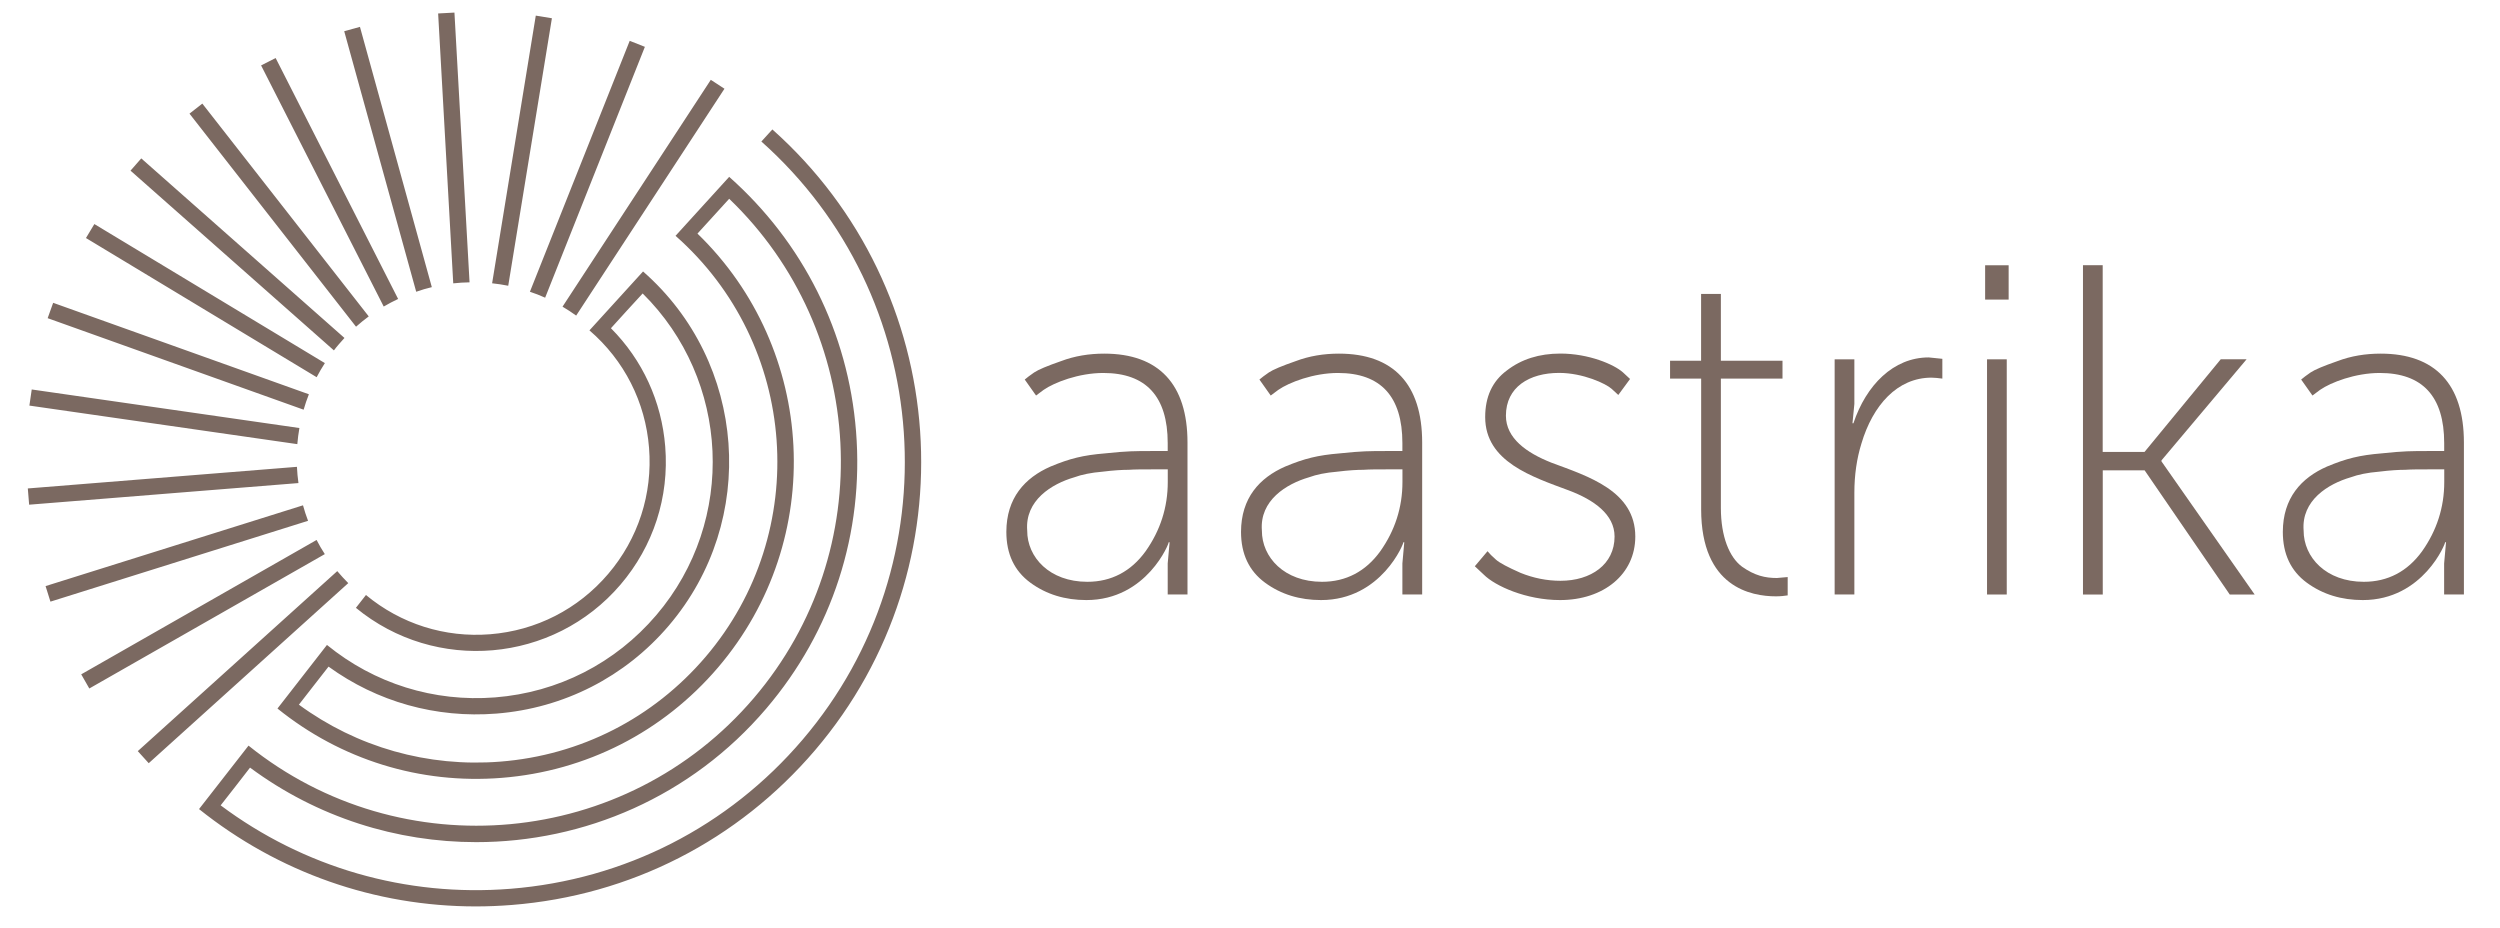
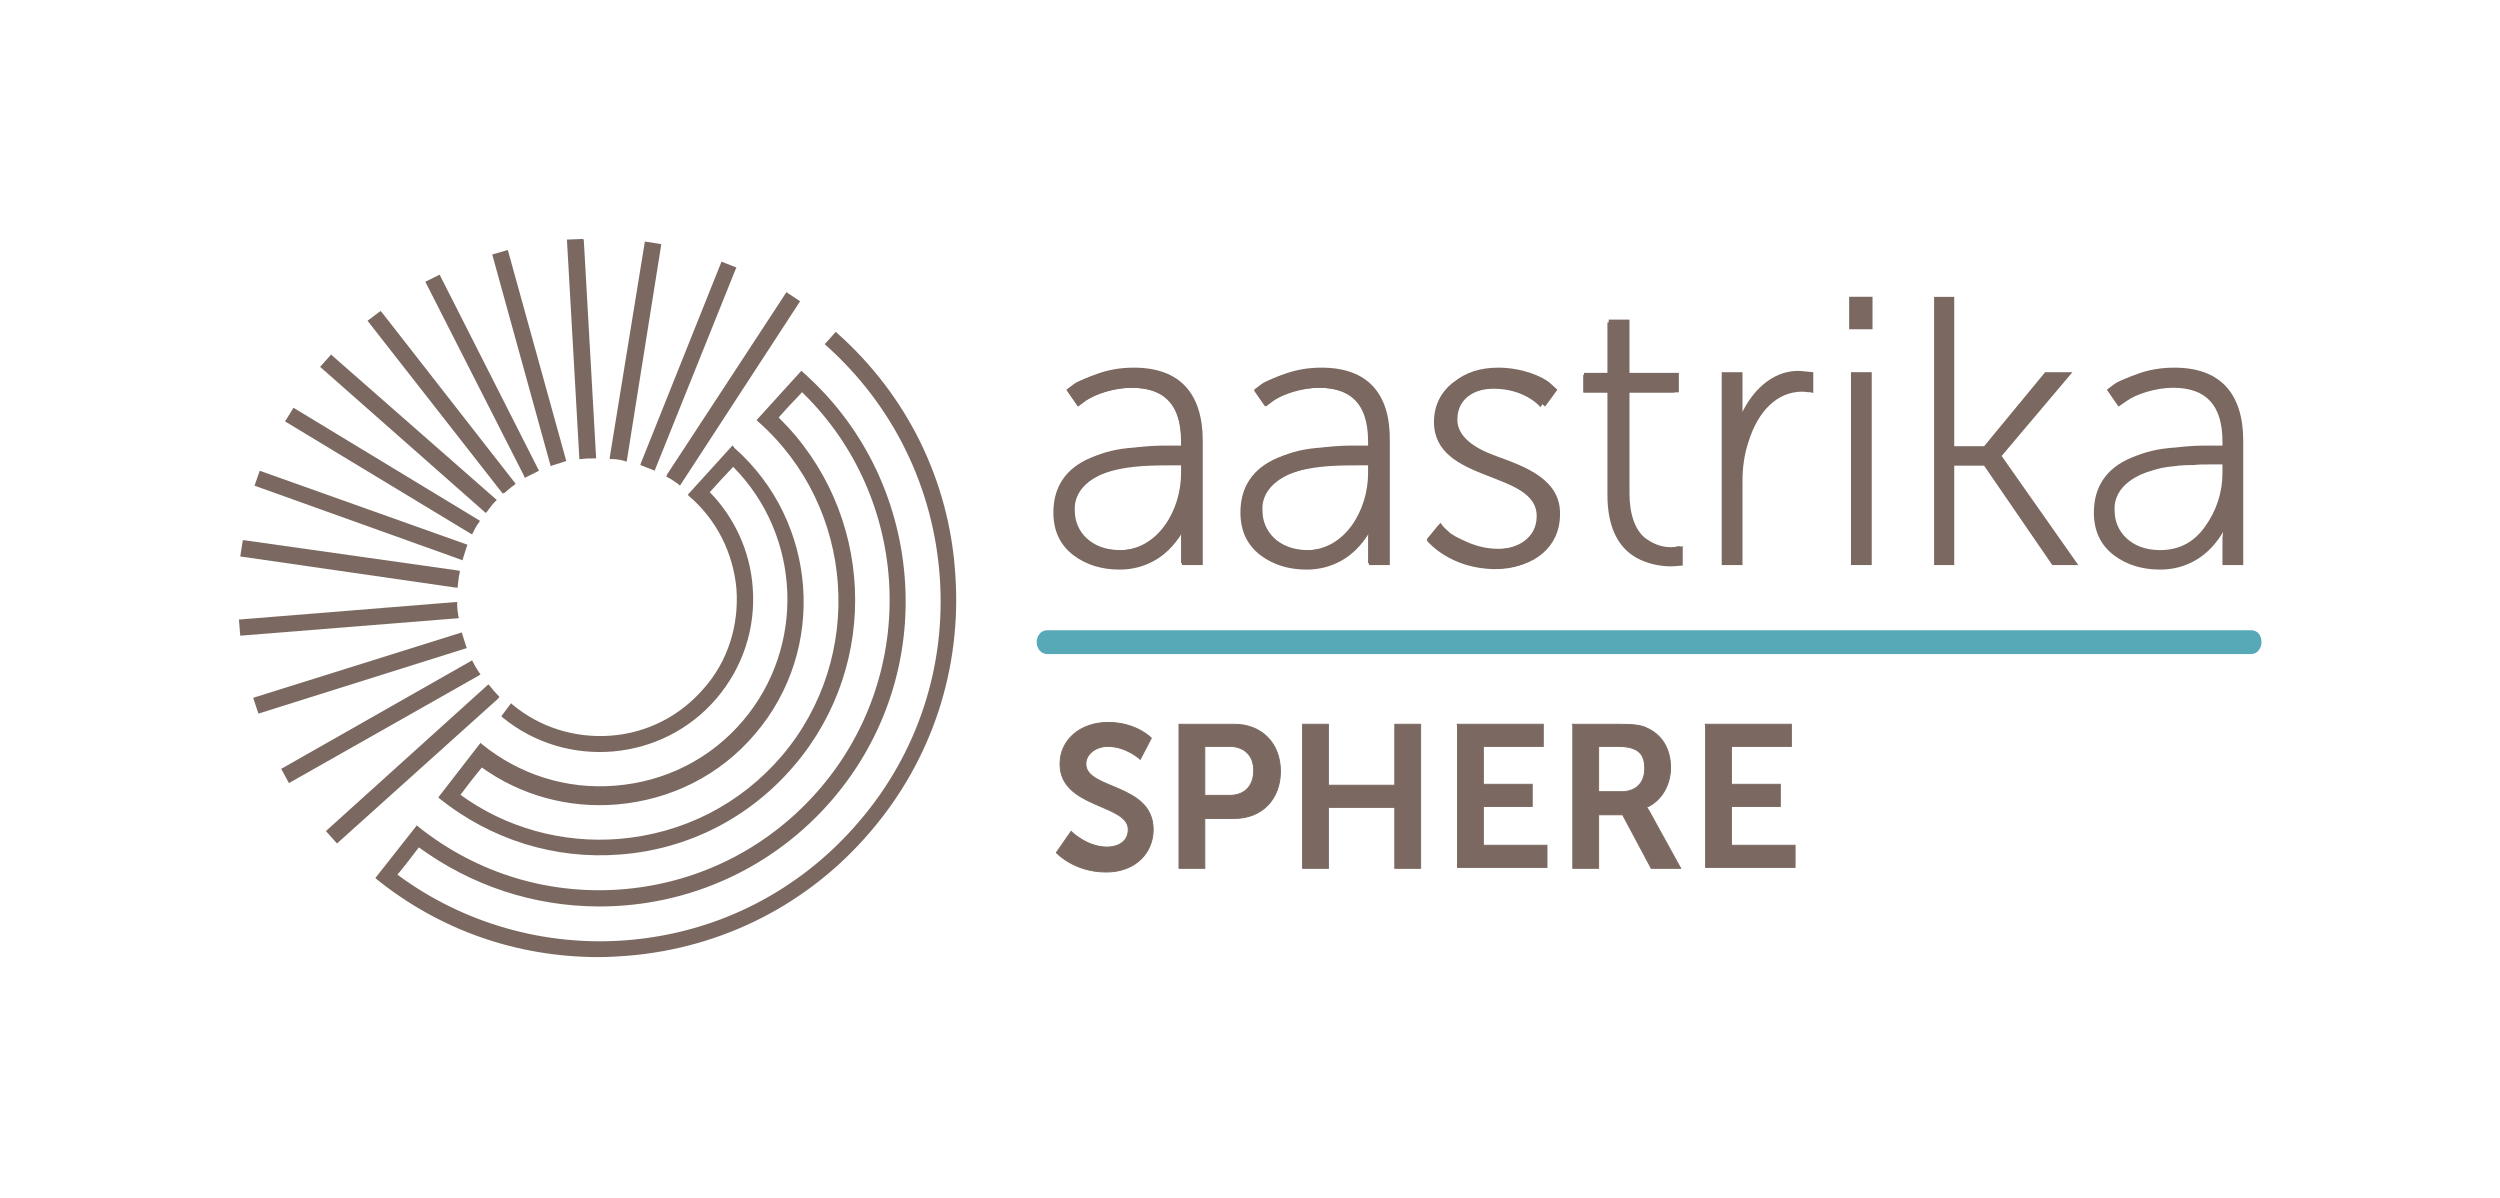
- <svg xmlns="http://www.w3.org/2000/svg" version="1.1" id="Layer_1" x="0px" y="0px" viewBox="0 0 395.54 146.73" style="enable-background:new 0 0 395.54 146.73;" xml:space="preserve">
-   <style type="text/css">
- 	.st0{fill:#7B6961;}
- </style>
-   <path class="st0" d="M68.32,45.43L56.95,4.25l-2.49,0.69l11.39,41.22C66.66,45.87,67.49,45.63,68.32,45.43z M62.99,47.3L43.61,9.18  l-2.3,1.17l19.4,38.15C61.46,48.06,62.22,47.66,62.99,47.3z M53.62,54.46c0.29-0.34,0.58-0.67,0.88-0.99L22.35,25.06L20.65,27  l32.18,28.44C53.08,55.1,53.34,54.78,53.62,54.46z M74.29,44.67L71.9,1.99l-2.58,0.14l2.39,42.7  C72.57,44.74,73.43,44.68,74.29,44.67z M58.34,50.06L32.01,16.39l-2.03,1.59l26.35,33.71C56.98,51.11,57.65,50.57,58.34,50.06z   M91.16,49.93l23.46-35.89l-2.16-1.41L89,48.52C89.74,48.95,90.46,49.43,91.16,49.93z M87.32,2.89l-2.55-0.42l-6.91,42.35  c0.85,0.09,1.7,0.22,2.55,0.39L87.32,2.89z M86.25,47.1l15.78-39.69l-2.4-0.95l-15.79,39.7C84.66,46.43,85.46,46.74,86.25,47.1z   M122.2,20.48l-1.74,1.91c27.44,24.42,30.47,66.55,6.53,94.63c-11.75,13.78-28.17,22.16-46.22,23.6  c-16.56,1.32-32.67-3.35-45.86-13.2c0,0.02,4.65-5.95,4.65-5.97c10.68,7.91,23.26,11.79,35.79,11.79c17.04,0,33.99-7.17,45.88-21.13  c10.44-12.24,15.49-27.82,14.21-43.86c-1.24-15.64-8.37-29.89-20.07-40.27l-8.49,9.33c19.43,17.13,21.62,46.84,4.75,66.62  c-8.26,9.68-19.79,15.57-32.47,16.57c-11.48,0.91-22.67-2.27-31.87-9.01c0,0.01,4.67-6.02,4.69-6.02c7.69,5.57,17,8.19,26.57,7.43  c10.65-0.85,20.34-5.79,27.27-13.92c14.19-16.64,12.33-41.66-4.08-56.03l-8.48,9.32c5.51,4.74,8.86,11.34,9.43,18.59  c0.58,7.3-1.72,14.38-6.47,19.95c-4.75,5.57-11.38,8.96-18.68,9.54c-7.16,0.57-14.12-1.64-19.64-6.21l-1.59,2.03  c12.58,10.36,31.25,8.76,41.87-3.68c5.2-6.09,7.71-13.85,7.07-21.83c-0.57-7.14-3.59-13.71-8.59-18.73c-0.01,0,5-5.51,5.02-5.5  c13.8,13.64,14.94,35.9,2.16,50.89c-6.49,7.61-15.55,12.23-25.51,13.02c-9.68,0.76-19.09-2.18-26.6-8.3L43.9,112.1  c10.03,8.1,22.57,12,35.48,10.97c13.37-1.06,25.53-7.27,34.23-17.47c17.27-20.25,15.61-50.38-3.26-68.64c0,0,5.02-5.51,5.02-5.51  c21.82,20.95,23.79,55.67,3.91,78.98c-20.26,23.76-55.78,26.96-79.96,7.54l-7.83,10.04c12.54,10.03,27.84,15.4,43.8,15.4  c1.89,0,3.79-0.08,5.69-0.23c18.74-1.49,35.78-10.19,47.98-24.49C153.81,89.55,150.67,45.83,122.2,20.48z M47.94,79.95L7.21,92.73  l0.77,2.46L48.74,82.4C48.43,81.6,48.17,80.78,47.94,79.95z M50.09,85.43l-37.24,21.26l1.28,2.24l37.26-21.26  C50.91,86.94,50.48,86.19,50.09,85.43z M53.36,90.36L21.8,118.84l1.73,1.91L55.1,92.26C54.49,91.65,53.91,91.01,53.36,90.36z   M48.87,62.38L8.41,47.91l-0.87,2.43l40.5,14.48C48.28,63.99,48.55,63.18,48.87,62.38z M51.4,57.45l-36.47-22l-1.33,2.21L50.1,59.68  C50.49,58.92,50.93,58.18,51.4,57.45z M46.98,73.86L4.4,77.28l0.21,2.57l42.61-3.42C47.1,75.58,47.02,74.72,46.98,73.86z   M47.37,67.72l-42.35-6.1l-0.37,2.55l42.39,6.1C47.11,69.42,47.22,68.57,47.37,67.72z" />
-   <g>
-     <path class="st0" d="M166.22,73.81c3.05-1.27,5.13-1.79,8.63-2.08c3.5-0.37,4.76-0.37,7.44-0.37h2.46v-1.26   c0-7.37-3.42-11.09-10.19-11.09c-3.87,0-7.74,1.49-9.45,2.68l-1.19,0.89l-1.79-2.53c0.37-0.3,0.82-0.67,1.49-1.12   s2.08-1.04,4.24-1.79c2.16-0.82,4.47-1.19,6.85-1.19c8.63,0,13.17,4.84,13.17,14.06v24.04h-3.13v-4.91l0.3-3.35h-0.15   c0.15,0-3.42,9.15-13.02,9.15c-3.35,0-6.33-0.89-8.86-2.75s-3.8-4.54-3.8-8.04C159.23,78.8,162.13,75.6,166.22,73.81z    M172.03,92.05c3.8,0,6.92-1.64,9.23-4.84c2.31-3.27,3.5-6.92,3.5-10.94v-2.01h-2.38c-1.56,0-2.83,0-3.79,0.07   c-0.97,0-2.31,0.07-4.17,0.3c-1.79,0.15-3.27,0.45-4.46,0.89c-3.57,1.04-7.81,3.65-7.44,8.41   C162.5,88.18,166.07,92.05,172.03,92.05z" />
-     <path class="st0" d="M203.35,73.81c3.05-1.27,5.13-1.79,8.63-2.08c3.5-0.37,4.76-0.37,7.44-0.37h2.46v-1.26   c0-7.37-3.42-11.09-10.19-11.09c-3.87,0-7.74,1.49-9.45,2.68l-1.19,0.89l-1.79-2.53c0.37-0.3,0.82-0.67,1.49-1.12   s2.08-1.04,4.24-1.79c2.16-0.82,4.47-1.19,6.85-1.19c8.63,0,13.17,4.84,13.17,14.06v24.04h-3.13v-4.91l0.3-3.35h-0.15   c0.15,0-3.42,9.15-13.02,9.15c-3.35,0-6.33-0.89-8.86-2.75s-3.8-4.54-3.8-8.04C196.36,78.8,199.26,75.6,203.35,73.81z    M209.16,92.05c3.8,0,6.92-1.64,9.23-4.84c2.31-3.27,3.5-6.92,3.5-10.94v-2.01h-2.38c-1.56,0-2.83,0-3.79,0.07   c-0.97,0-2.31,0.07-4.17,0.3c-1.79,0.15-3.27,0.45-4.46,0.89c-3.57,1.04-7.81,3.65-7.44,8.41   C199.63,88.18,203.21,92.05,209.16,92.05z" />
-     <path class="st0" d="M233.34,89.59l2.01-2.38c0.3,0.37,0.74,0.82,1.34,1.34c0.59,0.52,1.86,1.19,3.87,2.08   c2.01,0.82,4.17,1.26,6.33,1.26c4.84,0,8.56-2.6,8.56-7c0-3.5-3.27-5.8-7.22-7.29c-5.8-2.16-13.25-4.54-13.25-11.61   c0-3.2,1.12-5.66,3.42-7.37c2.31-1.79,5.13-2.68,8.48-2.68c4.47,0,8.48,1.71,9.9,2.98l1.12,1.04l-1.86,2.53L255,61.53   c-0.89-0.82-4.54-2.53-8.33-2.53c-4.69,0-8.41,2.23-8.41,6.77c0,3.57,3.27,5.88,7.22,7.44c5.8,2.16,13.25,4.46,13.25,11.68   c0,5.95-4.99,10.05-11.91,10.05c-5.36,0-10.27-2.23-12.06-4.02L233.34,89.59z" />
-     <path class="st0" d="M269.14,59.9h-4.91v-2.83h4.91V46.5h3.13v10.57h9.75v2.83h-9.75v20.46c0,4.54,1.34,7.81,3.35,9.3   c2.01,1.41,3.65,1.79,5.51,1.79l1.71-0.15v2.9c-0.52,0.08-1.12,0.15-1.86,0.15c-3.87,0-11.83-1.41-11.83-13.77V59.9z" />
-     <path class="st0" d="M290.27,94.06V56.85h3.12v7.07l-0.3,3.05h0.15c2.01-6.03,6.33-10.42,11.91-10.42l2.16,0.22v3.13   c-0.59-0.07-1.19-0.15-1.71-0.15c-5.43,0-9.3,4.39-11.09,10.42c-0.74,2.38-1.12,4.99-1.12,7.81v16.07H290.27z" />
-     <path class="st0" d="M314.08,47.4v-5.43h3.72v5.43H314.08z M314.38,94.06V56.85h3.12v37.21H314.38z" />
-     <path class="st0" d="M329.56,94.06V41.96h3.12v29.54h6.62l12.06-14.66h4.09l-13.47,16V73l14.74,21.06h-3.94l-13.47-19.65h-6.62   v19.65H329.56z" />
-     <path class="st0" d="M368.18,73.81c3.05-1.27,5.13-1.79,8.63-2.08c3.5-0.37,4.76-0.37,7.44-0.37h2.46v-1.26   c0-7.37-3.42-11.09-10.2-11.09c-3.87,0-7.74,1.49-9.45,2.68l-1.19,0.89l-1.79-2.53c0.37-0.3,0.82-0.67,1.49-1.12   c0.67-0.45,2.08-1.04,4.24-1.79c2.16-0.82,4.46-1.19,6.85-1.19c8.63,0,13.17,4.84,13.17,14.06v24.04h-3.13v-4.91l0.3-3.35h-0.15   c0.15,0-3.42,9.15-13.02,9.15c-3.35,0-6.33-0.89-8.86-2.75s-3.79-4.54-3.79-8.04C361.19,78.8,364.09,75.6,368.18,73.81z    M373.99,92.05c3.8,0,6.92-1.64,9.23-4.84c2.31-3.27,3.5-6.92,3.5-10.94v-2.01h-2.38c-1.56,0-2.83,0-3.8,0.07   c-0.97,0-2.31,0.07-4.17,0.3c-1.79,0.15-3.27,0.45-4.46,0.89c-3.57,1.04-7.81,3.65-7.44,8.41   C364.46,88.18,368.03,92.05,373.99,92.05z" />
-   </g>
+ <svg xmlns="http://www.w3.org/2000/svg" width="994" height="476" viewBox="0 0 994 476" fill="none">
+   <path d="M425.867 330.562C425.867 330.562 432.101 336.805 440.168 336.805C444.568 336.805 448.602 334.602 448.602 329.827C448.602 319.545 421.467 321.381 421.467 303.754C421.467 294.206 429.534 287.228 440.535 287.228C451.902 287.228 457.769 293.471 457.769 293.471L453.369 301.918C453.369 301.918 447.868 296.776 440.535 296.776C435.768 296.776 431.734 299.714 431.734 303.754C431.734 314.036 458.502 311.466 458.502 329.827C458.502 339.008 451.535 346.72 439.801 346.72C426.967 346.72 420 339.008 420 339.008L425.867 330.562Z" fill="#7B6961" stroke="#7B6961" stroke-width="0.378" stroke-miterlimit="10" />
+   <path d="M468.77 287.963H490.771C501.405 287.963 509.106 295.307 509.106 306.692C509.106 317.709 501.772 325.421 490.771 325.421H479.037V345.251H468.77V287.963ZM488.938 316.24C495.171 316.24 498.472 312.2 498.472 306.324C498.472 300.449 494.805 296.776 488.938 296.776H479.037V316.24H488.938V316.24Z" fill="#7B6961" stroke="#7B6961" stroke-width="0.378" stroke-miterlimit="10" />
+   <path d="M517.906 287.963H528.174V312.2H554.575V287.963H564.843V345.251H554.575V321.014H528.174V345.251H517.906V287.963Z" fill="#7B6961" stroke="#7B6961" stroke-width="0.378" stroke-miterlimit="10" />
+   <path d="M579.144 287.963H613.612V296.776H589.778V311.833H609.212V320.647H589.778V336.071H615.079V344.884H579.51V287.963H579.144Z" fill="#7B6961" stroke="#7B6961" stroke-width="0.378" stroke-miterlimit="10" />
+   <path d="M624.98 287.963H643.314C649.548 287.963 652.481 288.33 654.682 289.431C660.549 292.002 664.216 297.511 664.216 305.223C664.216 312.2 660.549 318.443 654.682 321.014C654.682 321.014 655.415 321.748 656.515 323.952L668.249 345.251H656.515L645.148 323.952H635.614V345.251H625.346V287.963H624.98ZM644.781 314.771C650.281 314.771 653.948 311.466 653.948 305.59C653.948 300.081 651.748 296.776 643.314 296.776H635.614V314.771H644.781Z" fill="#7B6961" stroke="#7B6961" stroke-width="0.378" stroke-miterlimit="10" />
+   <path d="M677.783 287.963H712.252V296.776H688.417V311.833H707.852V320.647H688.417V336.071H713.719V344.884H678.15V287.963H677.783Z" fill="#7B6961" stroke="#7B6961" stroke-width="0.378" stroke-miterlimit="10" />
+   <path d="M182.284 245.261C182.026 243.712 181.768 241.905 181.768 240.098V239.323L95.516 246.294H95L95.516 252.748L182.542 245.778L182.284 245.261Z" fill="#7B6961" />
+   <path d="M193.647 203.436C194.164 202.662 194.68 202.145 195.197 201.371C195.713 200.596 196.23 200.08 197.004 199.305L197.521 198.789L132.187 141.473L131.67 140.957L127.28 145.862L193.131 203.953L193.647 203.436Z" fill="#7B6961" />
+   <path d="M185.384 257.137C184.867 255.588 184.351 253.781 183.834 252.232L183.576 251.457L101.199 277.275L100.682 277.533L102.748 283.729L185.642 257.653L185.384 257.137Z" fill="#7B6961" />
+   <path d="M183.835 222.799L184.093 222.024C184.609 220.475 185.126 218.668 185.642 217.119L185.9 216.602L103.265 187.17L101.199 193.108L183.318 222.54L183.835 222.799Z" fill="#7B6961" />
+   <path d="M182.026 233.641V232.867C182.284 231.06 182.284 229.511 182.801 227.703V226.929L97.066 214.794H96.549L95.517 221.249L181.251 233.641H182.026Z" fill="#7B6961" />
+   <path d="M254.591 184.846L255.107 185.104C256.657 185.62 258.206 186.395 259.756 186.911L260.272 187.169L292.552 106.876L292.81 106.359L286.87 104.036L254.849 184.071L254.591 184.846Z" fill="#7B6961" />
+   <path d="M248.394 183.298L249.169 183.556L262.855 97.583V97.066L256.399 96.034L242.455 181.749V182.523H243.229C245.037 182.523 246.586 182.782 248.394 183.298Z" fill="#7B6961" />
+   <path d="M264.919 189.493L265.435 189.751C266.985 190.525 268.276 191.558 269.825 192.591L270.342 193.107L318.116 119.784L312.693 116.17L265.177 188.718L264.919 189.493Z" fill="#7B6961" />
+   <path d="M230.315 182.523H231.09C232.898 182.264 234.447 182.264 236.255 182.264H237.029L232.123 95.516L231.865 95L225.409 95.258L230.315 181.748V182.523Z" fill="#7B6961" />
+   <path d="M200.618 195.948C201.909 194.915 203.2 193.624 204.491 192.85L205.008 192.333L151.811 124.174L151.295 123.658L146.13 127.531L199.843 196.206L200.618 195.948Z" fill="#7B6961" />
+   <path d="M208.624 190.011L209.141 189.753C210.69 188.978 212.239 188.204 213.789 187.429L214.305 187.171L174.795 109.201L169.114 112.041L208.366 189.237L208.624 190.011Z" fill="#7B6961" />
+   <path d="M219.47 185.105C221.019 184.589 222.827 184.073 224.376 183.556L225.151 183.298L201.91 99.39L195.712 101.197L218.953 185.363L219.47 185.105Z" fill="#7B6961" />
+   <path d="M187.708 212.472L187.966 211.955C188.741 210.406 189.515 208.857 190.548 207.566L190.807 207.05L116.693 162.127L113.335 167.549L187.191 212.214L187.708 212.472Z" fill="#7B6961" />
+   <path d="M191.064 267.979L190.547 267.463C189.515 265.914 188.74 264.623 187.965 263.074L187.707 262.557L112.302 305.415L111.785 305.673L114.884 311.353L190.547 268.496L191.064 267.979Z" fill="#7B6961" />
+   <path d="M332.837 132.435L332.321 131.919L327.93 136.824L328.447 137.34C355.045 161.093 371.056 193.623 373.638 229.252C376.221 264.881 364.858 299.477 341.617 326.585C318.117 354.211 285.321 370.992 249.168 373.832C216.63 376.414 184.092 367.12 158.011 347.756C160.076 345.433 164.983 338.978 166.532 336.913C187.45 352.145 212.24 360.407 238.322 360.407C274.217 360.407 307.788 344.916 331.029 317.807C352.205 293.022 362.276 261.524 359.694 229.252C357.111 197.754 342.908 168.838 319.15 147.926L318.634 147.409L300.816 167.031L301.332 167.547C340.068 201.627 344.199 261.266 310.887 300.509C294.36 319.873 271.377 331.491 246.069 333.556C223.603 335.364 201.136 329.167 183.06 316C183.576 315.484 184.092 314.709 184.867 313.677C186.933 310.837 190.548 306.448 191.581 305.157C207.076 316.258 225.927 321.422 245.036 319.873C266.728 318.066 286.354 308.255 300.299 291.731C328.963 258.168 325.09 207.307 292.036 178.133L291.261 177.1L273.442 196.722L273.959 197.238C284.805 206.532 291.519 219.699 292.81 234.157C293.843 248.615 289.453 262.815 279.898 273.659C270.344 284.761 257.174 291.473 242.712 292.506C228.509 293.539 214.564 289.15 203.718 280.113L203.202 279.597L199.328 284.761L199.845 285.277C225.41 306.189 263.371 302.833 284.805 277.79C295.393 265.397 300.557 249.648 299.266 233.383C298.233 219.183 292.036 205.758 282.223 195.689C283.772 193.882 289.711 187.427 291.519 185.62C318.634 212.987 320.442 257.135 295.393 286.568C282.481 301.8 264.404 310.837 244.52 312.386C225.152 313.935 206.559 307.997 191.581 295.862L191.065 295.346L174.279 317.033L174.796 317.549C195.197 333.814 220.504 341.818 246.586 339.753C273.701 337.687 298.233 325.036 315.793 304.382C350.397 263.848 347.557 203.176 309.596 165.998C310.629 164.966 312.953 162.126 315.277 159.802C317.343 157.737 318.376 156.446 318.892 155.929C362.276 198.012 365.633 267.204 326.123 313.418C306.497 336.396 279.124 350.596 249.168 353.436C219.213 356.276 189.774 347.498 166.274 328.651L165.758 328.135L149.489 348.789L149.23 349.047L149.747 349.563C175.054 369.959 205.784 380.545 238.064 380.545C241.938 380.545 245.811 380.287 249.426 380.028C287.387 376.93 321.733 359.374 346.265 330.458C370.54 302.058 382.419 265.913 379.836 228.478C377.512 191.3 360.727 157.22 332.837 132.435Z" fill="#7B6961" />
+   <path d="M198.553 277.016L198.036 276.499C196.745 275.208 195.712 273.917 194.679 272.626L194.163 272.11L130.12 329.942L129.604 330.459L133.994 335.364L198.036 277.79L198.553 277.016Z" fill="#7B6961" />
+   <path d="M465.234 178.201H470.243V175.502C470.243 158.922 461.767 153.524 449.823 153.524C437.109 153.524 428.633 160.464 428.633 160.464L425.165 155.452C425.165 155.452 434.027 147.354 450.209 147.354C467.161 147.354 476.408 156.994 476.408 175.502V223.314H470.243V213.674C470.243 209.819 471.014 207.119 471.014 207.119H470.628C470.628 207.119 464.079 225.242 444.815 225.242C432.871 225.242 419.771 218.687 419.771 203.649C419.386 178.586 452.135 178.201 465.234 178.201ZM444.815 219.458C460.996 219.458 470.243 202.878 470.243 188.226V184.37H465.62C452.905 184.37 426.321 184.37 426.321 203.649C425.936 211.361 432.486 219.458 444.815 219.458Z" fill="#7B6961" stroke="#7B6961" stroke-width="1.31" stroke-miterlimit="10" />
+   <path d="M539.593 178.201H544.602V175.502C544.602 158.922 536.126 153.524 524.182 153.524C511.468 153.524 502.992 160.464 502.992 160.464L499.524 155.452C499.524 155.452 508.386 147.354 524.567 147.354C541.52 147.354 550.766 156.994 550.766 175.502V223.314H544.602V213.674C544.602 209.819 545.373 207.119 545.373 207.119H544.987C544.987 207.119 538.438 225.242 519.174 225.242C507.23 225.242 494.13 218.687 494.13 203.649C493.745 178.586 526.494 178.201 539.593 178.201ZM519.174 219.458C535.355 219.458 544.602 202.878 544.602 188.226V184.37H539.979C527.264 184.37 500.68 184.37 500.68 203.649C500.295 211.361 506.845 219.458 519.174 219.458Z" fill="#7B6961" stroke="#7B6961" stroke-width="1.31" stroke-miterlimit="10" />
+   <path d="M571.957 209.819C571.957 209.819 580.048 219.072 594.688 219.072C603.55 219.072 611.641 214.445 611.641 205.192C611.641 186.298 570.801 191.696 570.801 167.79C570.801 154.68 581.974 147.74 594.303 147.74C609.329 147.74 616.264 155.837 616.264 155.837L612.411 160.85C612.411 160.85 606.247 153.909 593.918 153.909C585.442 153.909 577.351 157.765 577.351 167.405C577.351 186.684 618.19 180.9 618.19 205.577C618.19 217.53 608.173 225.627 594.688 225.627C576.965 225.627 568.104 214.831 568.104 214.831L571.957 209.819Z" fill="#7B6961" stroke="#7B6961" stroke-width="1.31" stroke-miterlimit="10" />
+   <path d="M639.766 155.452H630.134V149.668H639.766V128.846H645.931V149.668H665.195V155.452H645.931V196.323C645.931 215.988 657.489 218.301 663.654 218.301C665.58 218.301 667.121 217.916 667.121 217.916V223.699C667.121 223.699 665.58 224.085 663.268 224.085C655.563 224.085 639.766 221.386 639.766 196.709V155.452Z" fill="#7B6961" stroke="#7B6961" stroke-width="1.31" stroke-miterlimit="10" />
+   <path d="M450.846 146.177C445.681 146.177 441.033 146.952 436.643 148.501C432.253 150.05 429.412 151.341 427.863 152.115C426.572 152.89 425.797 153.664 425.022 154.181L423.989 154.955L428.638 161.668L431.737 159.344C435.352 156.762 443.099 154.181 450.071 154.181C463.241 154.181 469.697 161.151 469.697 175.609V177.159H466.082C460.659 177.159 458.077 177.159 451.104 177.933C444.132 178.449 439.742 179.482 433.544 182.064C423.731 186.195 418.825 193.682 418.825 203.751C418.825 210.98 421.407 216.66 426.83 220.791C431.995 224.663 438.192 226.471 445.165 226.471C455.236 226.471 462.209 221.565 466.082 217.176C467.89 215.111 469.181 213.304 470.214 211.496L469.956 213.82V224.663H478.219V175.351C478.219 156.246 468.923 146.177 450.846 146.177ZM470.214 184.904V188.002C470.214 195.747 467.89 202.976 463.241 209.431C458.851 215.627 452.912 218.725 445.423 218.725C433.544 218.725 427.347 210.98 427.347 203.235C426.572 192.649 437.934 188.26 441.55 187.228C443.874 186.453 446.714 185.678 450.33 185.42C453.687 184.904 456.269 184.904 458.593 184.904C460.401 184.646 462.983 184.646 466.082 184.646H470.214V184.904Z" fill="#7B6961" />
+   <path d="M525.476 146.177C520.312 146.177 515.663 146.952 511.273 148.501C506.883 150.05 504.043 151.341 502.493 152.115C501.202 152.89 500.427 153.664 499.653 154.181L498.62 154.955L503.268 161.668L506.367 159.344C509.982 156.762 517.729 154.181 524.702 154.181C537.872 154.181 544.328 161.151 544.328 175.609V177.159H540.454C535.031 177.159 532.449 177.159 525.476 177.933C518.504 178.449 514.114 179.482 507.916 182.064C498.103 186.195 493.197 193.682 493.197 203.751C493.197 210.98 495.779 216.66 501.202 220.791C506.367 224.663 512.565 226.471 519.537 226.471C529.608 226.471 536.581 221.565 540.454 217.176C542.262 215.111 543.553 213.304 544.586 211.496L544.328 213.82V224.663H552.591V175.351C552.85 156.246 543.553 146.177 525.476 146.177ZM544.844 184.904V188.002C544.844 195.747 542.52 202.976 537.872 209.431C533.482 215.627 527.542 218.725 520.053 218.725C508.175 218.725 501.977 210.98 501.977 203.235C501.202 192.649 512.565 188.26 516.18 187.228C518.504 186.453 521.345 185.678 524.96 185.42C528.317 184.904 530.899 184.904 533.224 184.904C535.031 184.646 537.614 184.646 540.712 184.646H544.844V184.904Z" fill="#7B6961" />
+   <path d="M595.461 181.548L593.395 180.773C584.098 177.159 579.45 172.511 579.45 166.831C579.45 157.537 587.714 154.181 595.461 154.181C602.95 154.181 610.18 157.537 611.472 159.086L614.312 161.668L619.219 154.955L616.378 152.373C613.537 149.792 605.274 146.177 595.719 146.177C588.747 146.177 582.807 147.984 578.159 151.857C573.252 155.472 570.928 160.635 570.928 167.348C570.928 181.548 585.131 186.711 596.494 190.842L598.301 191.358C607.598 194.715 612.246 199.362 612.246 205.042C612.246 212.787 605.79 218.209 595.977 218.209C591.846 218.209 587.714 217.434 583.582 215.627C579.45 213.82 577.126 212.529 576.093 211.496C575.06 210.464 574.027 209.689 573.511 208.915L572.736 207.882L567.313 214.336L570.67 217.693C574.802 221.823 585.131 225.954 595.461 225.954C610.18 225.954 620.252 217.176 620.252 204.784C620.768 190.842 606.823 185.678 595.461 181.548Z" fill="#7B6961" />
+   <path d="M654.337 214.078C650.205 210.98 647.881 204.525 647.881 196.264V155.988H667.507V148.242H647.881V127.072H639.617V148.242H629.804V155.988H639.617V196.522C639.617 222.34 656.919 225.18 664.408 225.18C665.957 225.18 667.249 224.922 668.282 224.922H669.056V217.176L664.666 217.693C661.309 217.434 658.21 216.918 654.337 214.078Z" fill="#7B6961" />
+   <path d="M692.815 163.732V147.983H684.551V224.662H692.815V191.357C692.815 185.677 693.59 180.513 695.139 175.866C699.013 163.215 706.76 155.728 716.573 155.728C717.606 155.728 718.639 155.986 719.93 155.986L720.963 156.245V147.983L715.54 147.467C706.243 147.208 697.98 153.405 692.815 163.732Z" fill="#7B6961" />
+   <path d="M744.518 118H735.222V130.909H744.518V118Z" fill="#7B6961" />
+   <path d="M744.203 147.983H735.939V224.662H744.203V147.983Z" fill="#7B6961" />
+   <path d="M824 147.985H813.154L788.879 177.417H777V118.036H768.995V224.664H777V185.162H788.879L815.994 224.664H826.324L795.852 181.29L824 147.985Z" fill="#7B6961" />
+   <path d="M864.541 146.177C859.377 146.177 854.728 146.952 850.338 148.501C845.948 150.05 843.108 151.341 841.558 152.115C840.267 152.89 839.492 153.664 838.718 154.181L837.685 154.955L842.333 161.668L845.69 159.344C849.305 156.762 857.053 154.181 864.025 154.181C877.195 154.181 883.651 161.151 883.651 175.609V177.159H879.777C874.354 177.159 871.772 177.159 864.8 177.933C857.827 178.449 853.437 179.482 847.24 182.064C837.427 186.195 832.52 193.682 832.52 203.751C832.52 210.98 835.102 216.66 840.525 220.791C845.69 224.663 851.888 226.471 858.86 226.471C868.931 226.471 875.904 221.565 879.777 217.176C881.585 215.111 882.876 213.304 883.909 211.496L883.651 213.82V224.663H891.915V175.351C891.915 156.246 882.618 146.177 864.541 146.177ZM883.651 184.904V188.002C883.651 195.747 881.327 202.976 876.679 209.431C872.289 215.627 866.349 218.725 858.86 218.725C846.981 218.725 840.784 210.98 840.784 203.235C840.009 192.649 851.371 188.26 855.245 187.228C857.569 186.453 860.41 185.678 864.025 185.42C867.382 184.904 869.964 184.904 872.289 184.904C874.096 184.646 876.679 184.646 879.777 184.646H883.651V184.904Z" fill="#7B6961" />
+   <path d="M895.107 251.461H416.26C414.266 251.461 412.937 253.389 412.937 255.317C412.937 257.631 414.599 259.173 416.26 259.173H895.107C897.101 259.173 898.43 257.245 898.43 255.317C898.43 253.004 897.101 251.461 895.107 251.461Z" fill="#57A9B7" />
+   <path fill-rule="evenodd" clip-rule="evenodd" d="M412.184 255.317C412.184 252.965 413.801 250.588 416.26 250.588H895.107C896.275 250.588 897.307 251.043 898.049 251.904C898.791 252.765 899.184 253.962 899.184 255.317C899.184 257.669 897.566 260.046 895.107 260.046H416.26C414.232 260.046 412.184 258.168 412.184 255.317ZM416.26 252.335C414.731 252.335 413.691 253.813 413.691 255.317C413.691 257.093 414.965 258.299 416.26 258.299H895.107C896.636 258.299 897.677 256.821 897.677 255.317C897.677 254.359 897.405 253.628 896.983 253.139C896.562 252.65 895.933 252.335 895.107 252.335H416.26Z" fill="#57A9B7" />
</svg>
